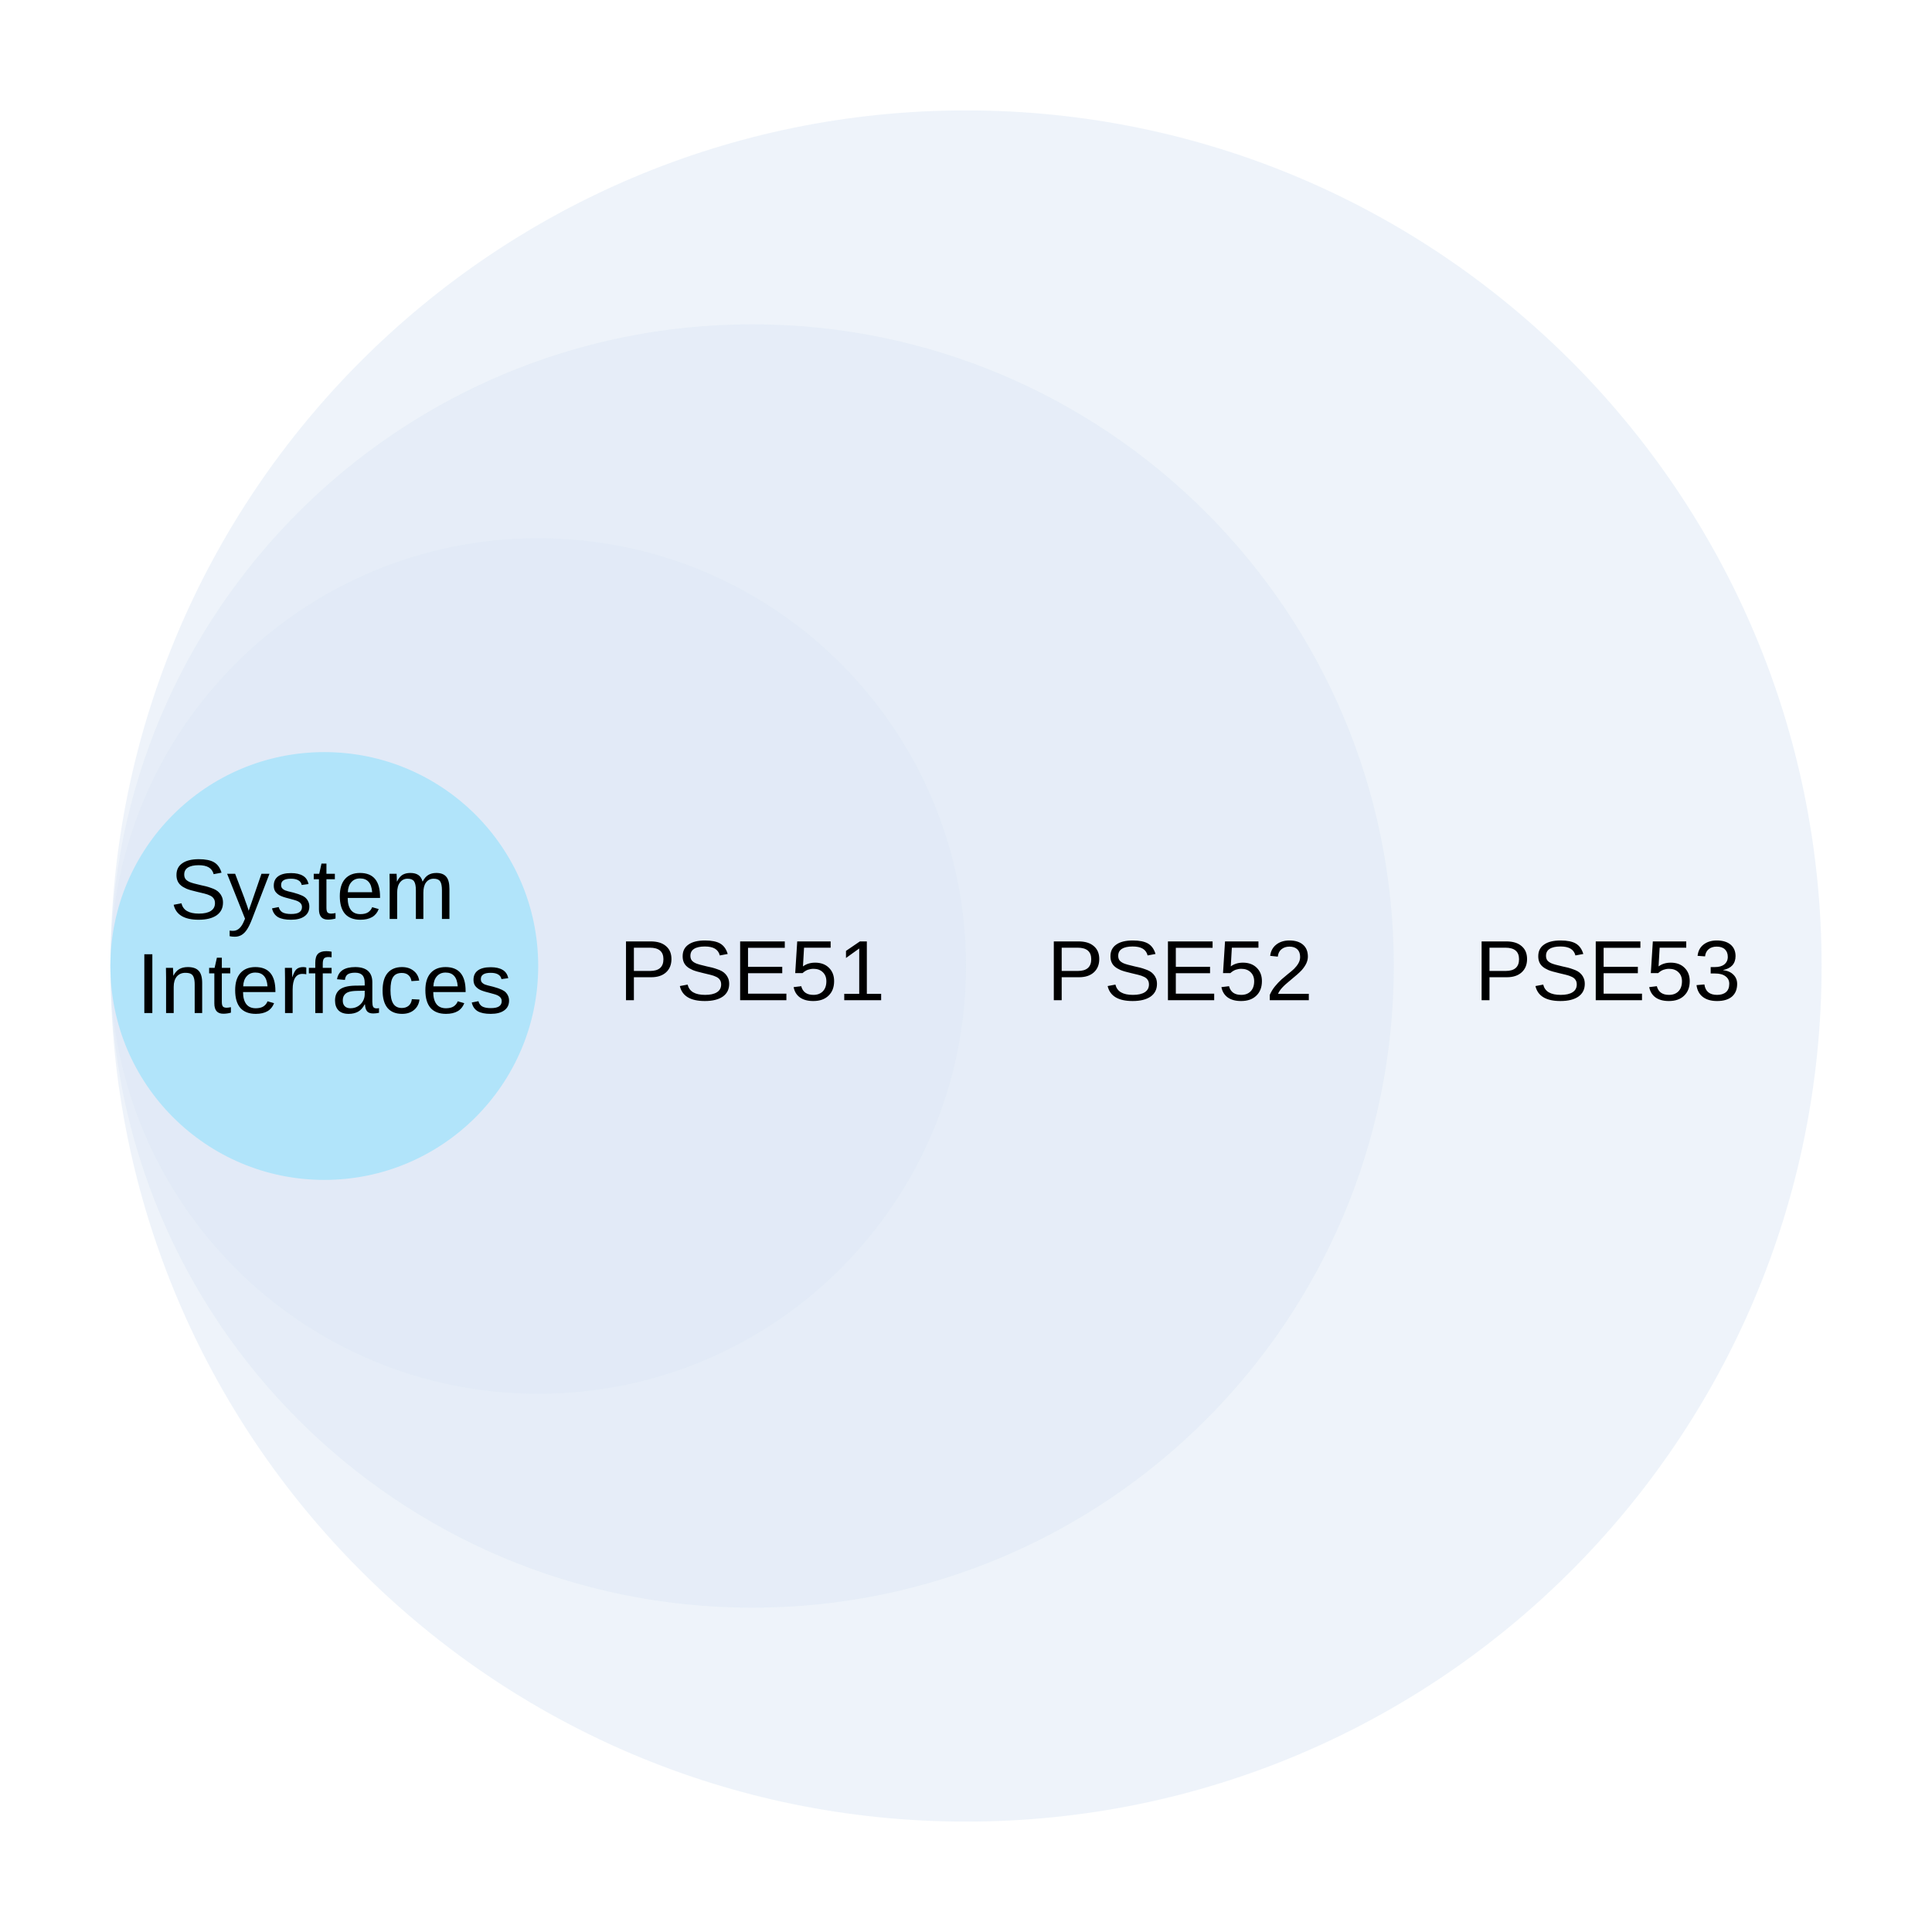
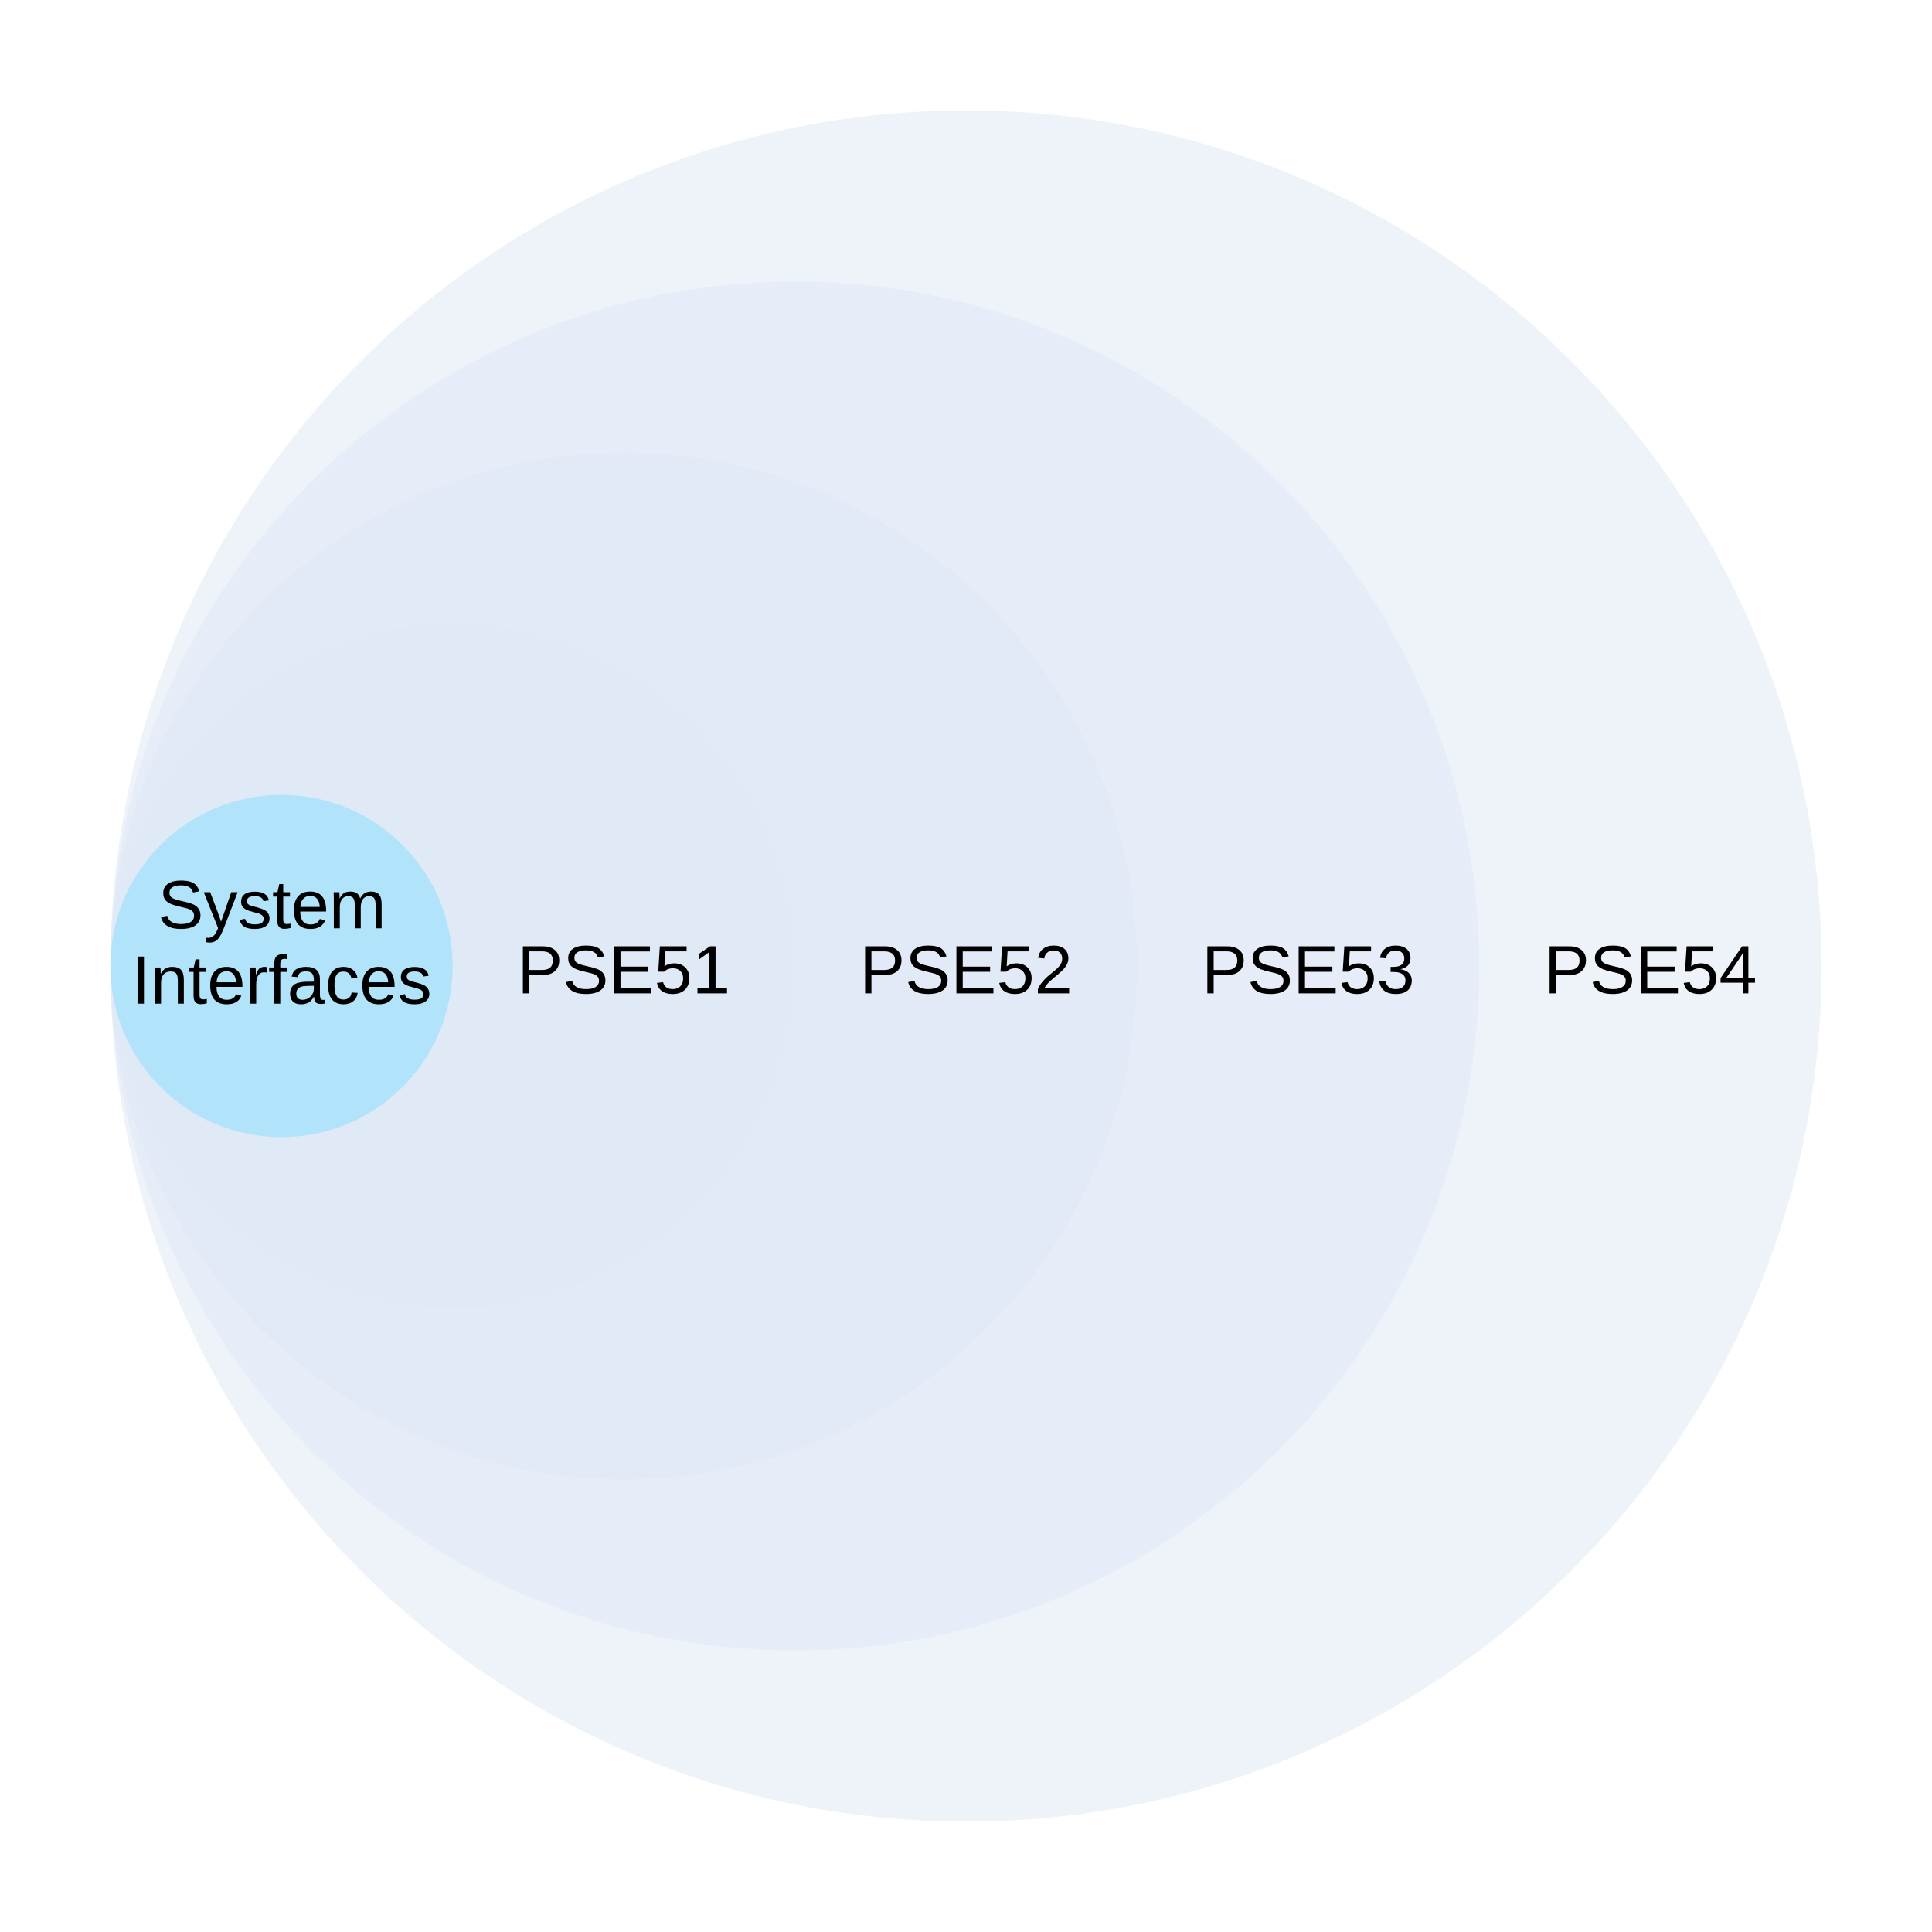
- <svg xmlns="http://www.w3.org/2000/svg" xmlns:xlink="http://www.w3.org/1999/xlink" version="1.1" viewBox="-112.903 -112.903 225.805 225.805">
+ <svg xmlns="http://www.w3.org/2000/svg" xmlns:xlink="http://www.w3.org/1999/xlink" version="1.1" viewBox="-141.128 -141.128 282.256 282.256">
  <style>
    .aep-tab-link { cursor: pointer; }
    .aep-tab-link:hover { opacity: 0.85; }
  </style>
-   <circle cx="0" cy="0" fill="#dde8f5" opacity="0.5" r="100" />
-   <circle cx="-25" cy="0" fill="#dde8f5" opacity="0.5" r="75" />
-   <circle cx="-50" cy="0" fill="#dde8f5" opacity="0.5" r="50" />
-   <circle cx="-75" cy="0" fill="#b1e4fa" r="25" />
+   <circle cx="0" cy="0" fill="#dde8f5" opacity="0.5" r="125" />
+   <circle cx="-25" cy="0" fill="#dde8f5" opacity="0.5" r="100" />
+   <circle cx="-50" cy="0" fill="#dde8f5" opacity="0.5" r="75" />
+   <circle cx="-75" cy="0" fill="#dde8f5" opacity="0.5" r="50" />
+   <circle cx="-100" cy="0" fill="#b1e4fa" r="25" />
  <g font-family="Arial" font-size="10" text-anchor="middle">
    <a class="aep-tab-link" xlink:href="#posix-aep-system-interfaces" data-aep-tab="posix-aep-system-interfaces">
-       <text x="-75" y="0">
-         <tspan x="-75" dy="-0.55em">System</tspan>
-         <tspan x="-75" dy="1.1em">Interfaces</tspan>
+       <text x="-100" y="0">
+         <tspan x="-100" dy="-0.55em">System</tspan>
+         <tspan x="-100" dy="1.1em">Interfaces</tspan>
      </text>
    </a>
    <a class="aep-tab-link" xlink:href="#posix-aep-pse51" data-aep-tab="posix-aep-pse51">
-       <text x="-25" y="4">PSE51</text>
+       <text x="-50" y="4">PSE51</text>
    </a>
    <a class="aep-tab-link" xlink:href="#posix-aep-pse52" data-aep-tab="posix-aep-pse52">
-       <text x="25" y="4">PSE52</text>
+       <text x="0" y="4">PSE52</text>
    </a>
    <a class="aep-tab-link" xlink:href="#posix-aep-pse53" data-aep-tab="posix-aep-pse53">
-       <text x="75" y="4">PSE53</text>
+       <text x="50" y="4">PSE53</text>
+     </a>
+     <a class="aep-tab-link" xlink:href="#posix-aep-pse54" data-aep-tab="posix-aep-pse54">
+       <text x="100" y="4">PSE54</text>
    </a>
  </g>
</svg>
